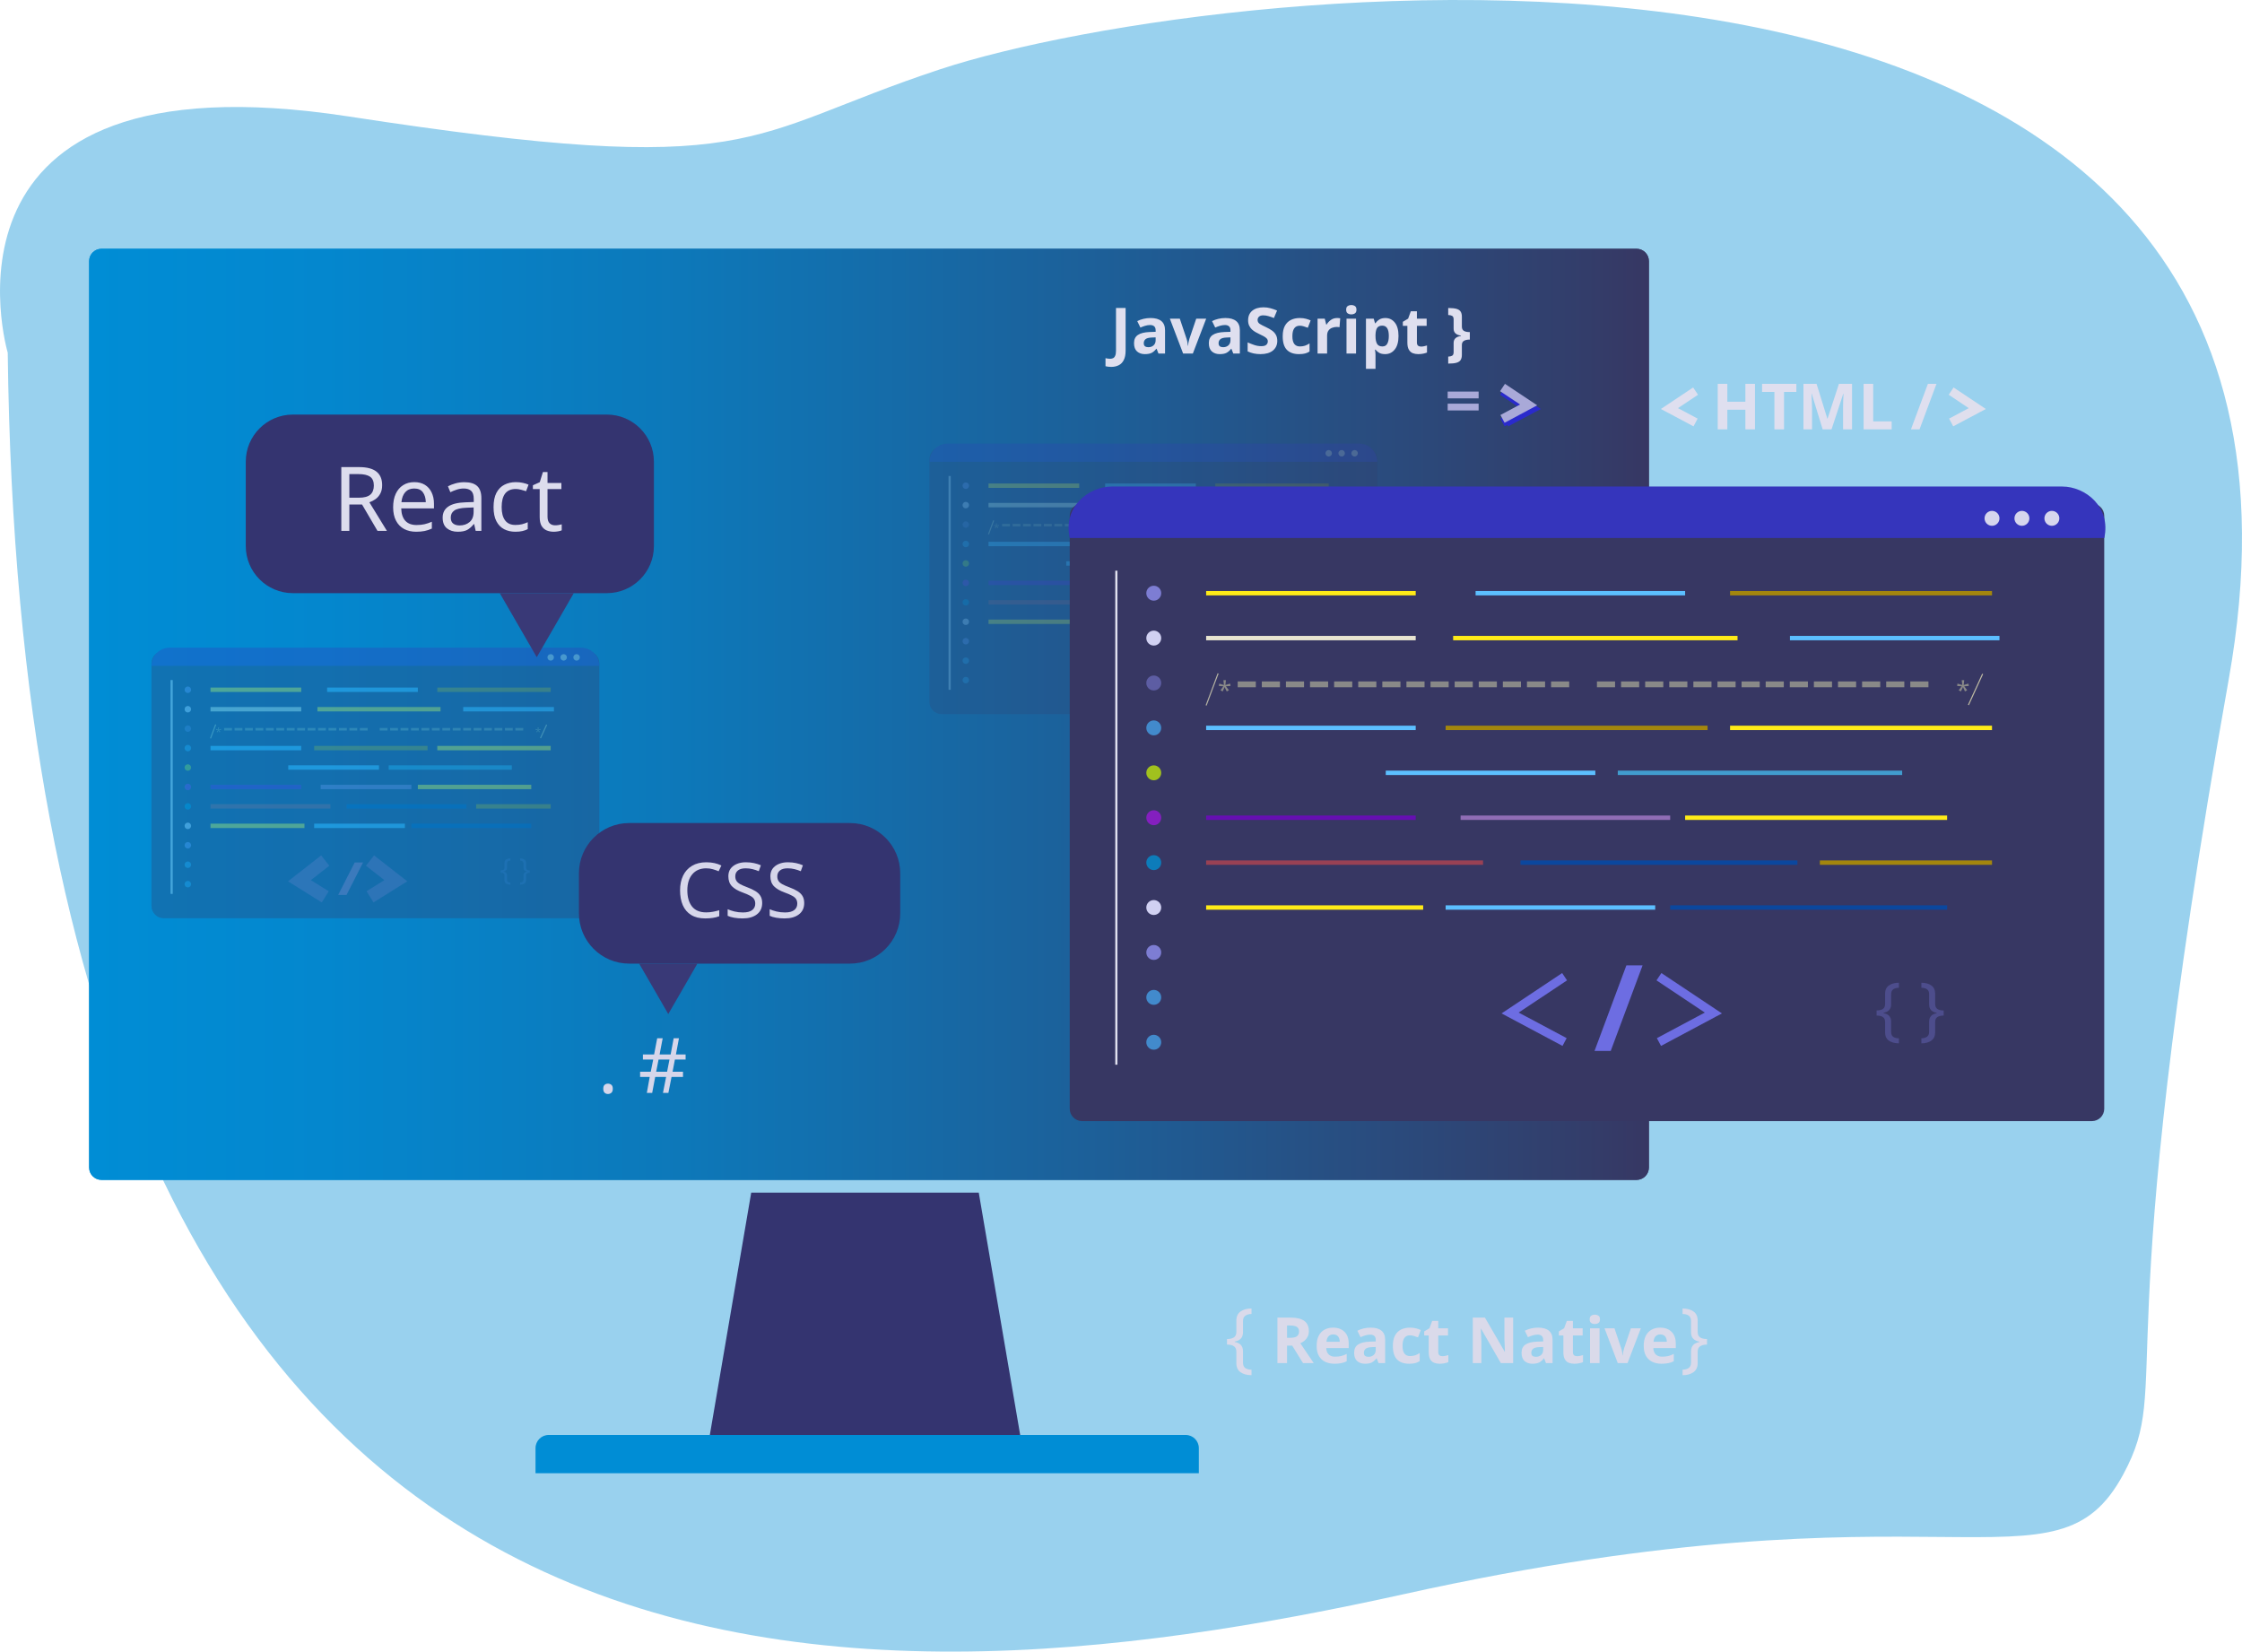
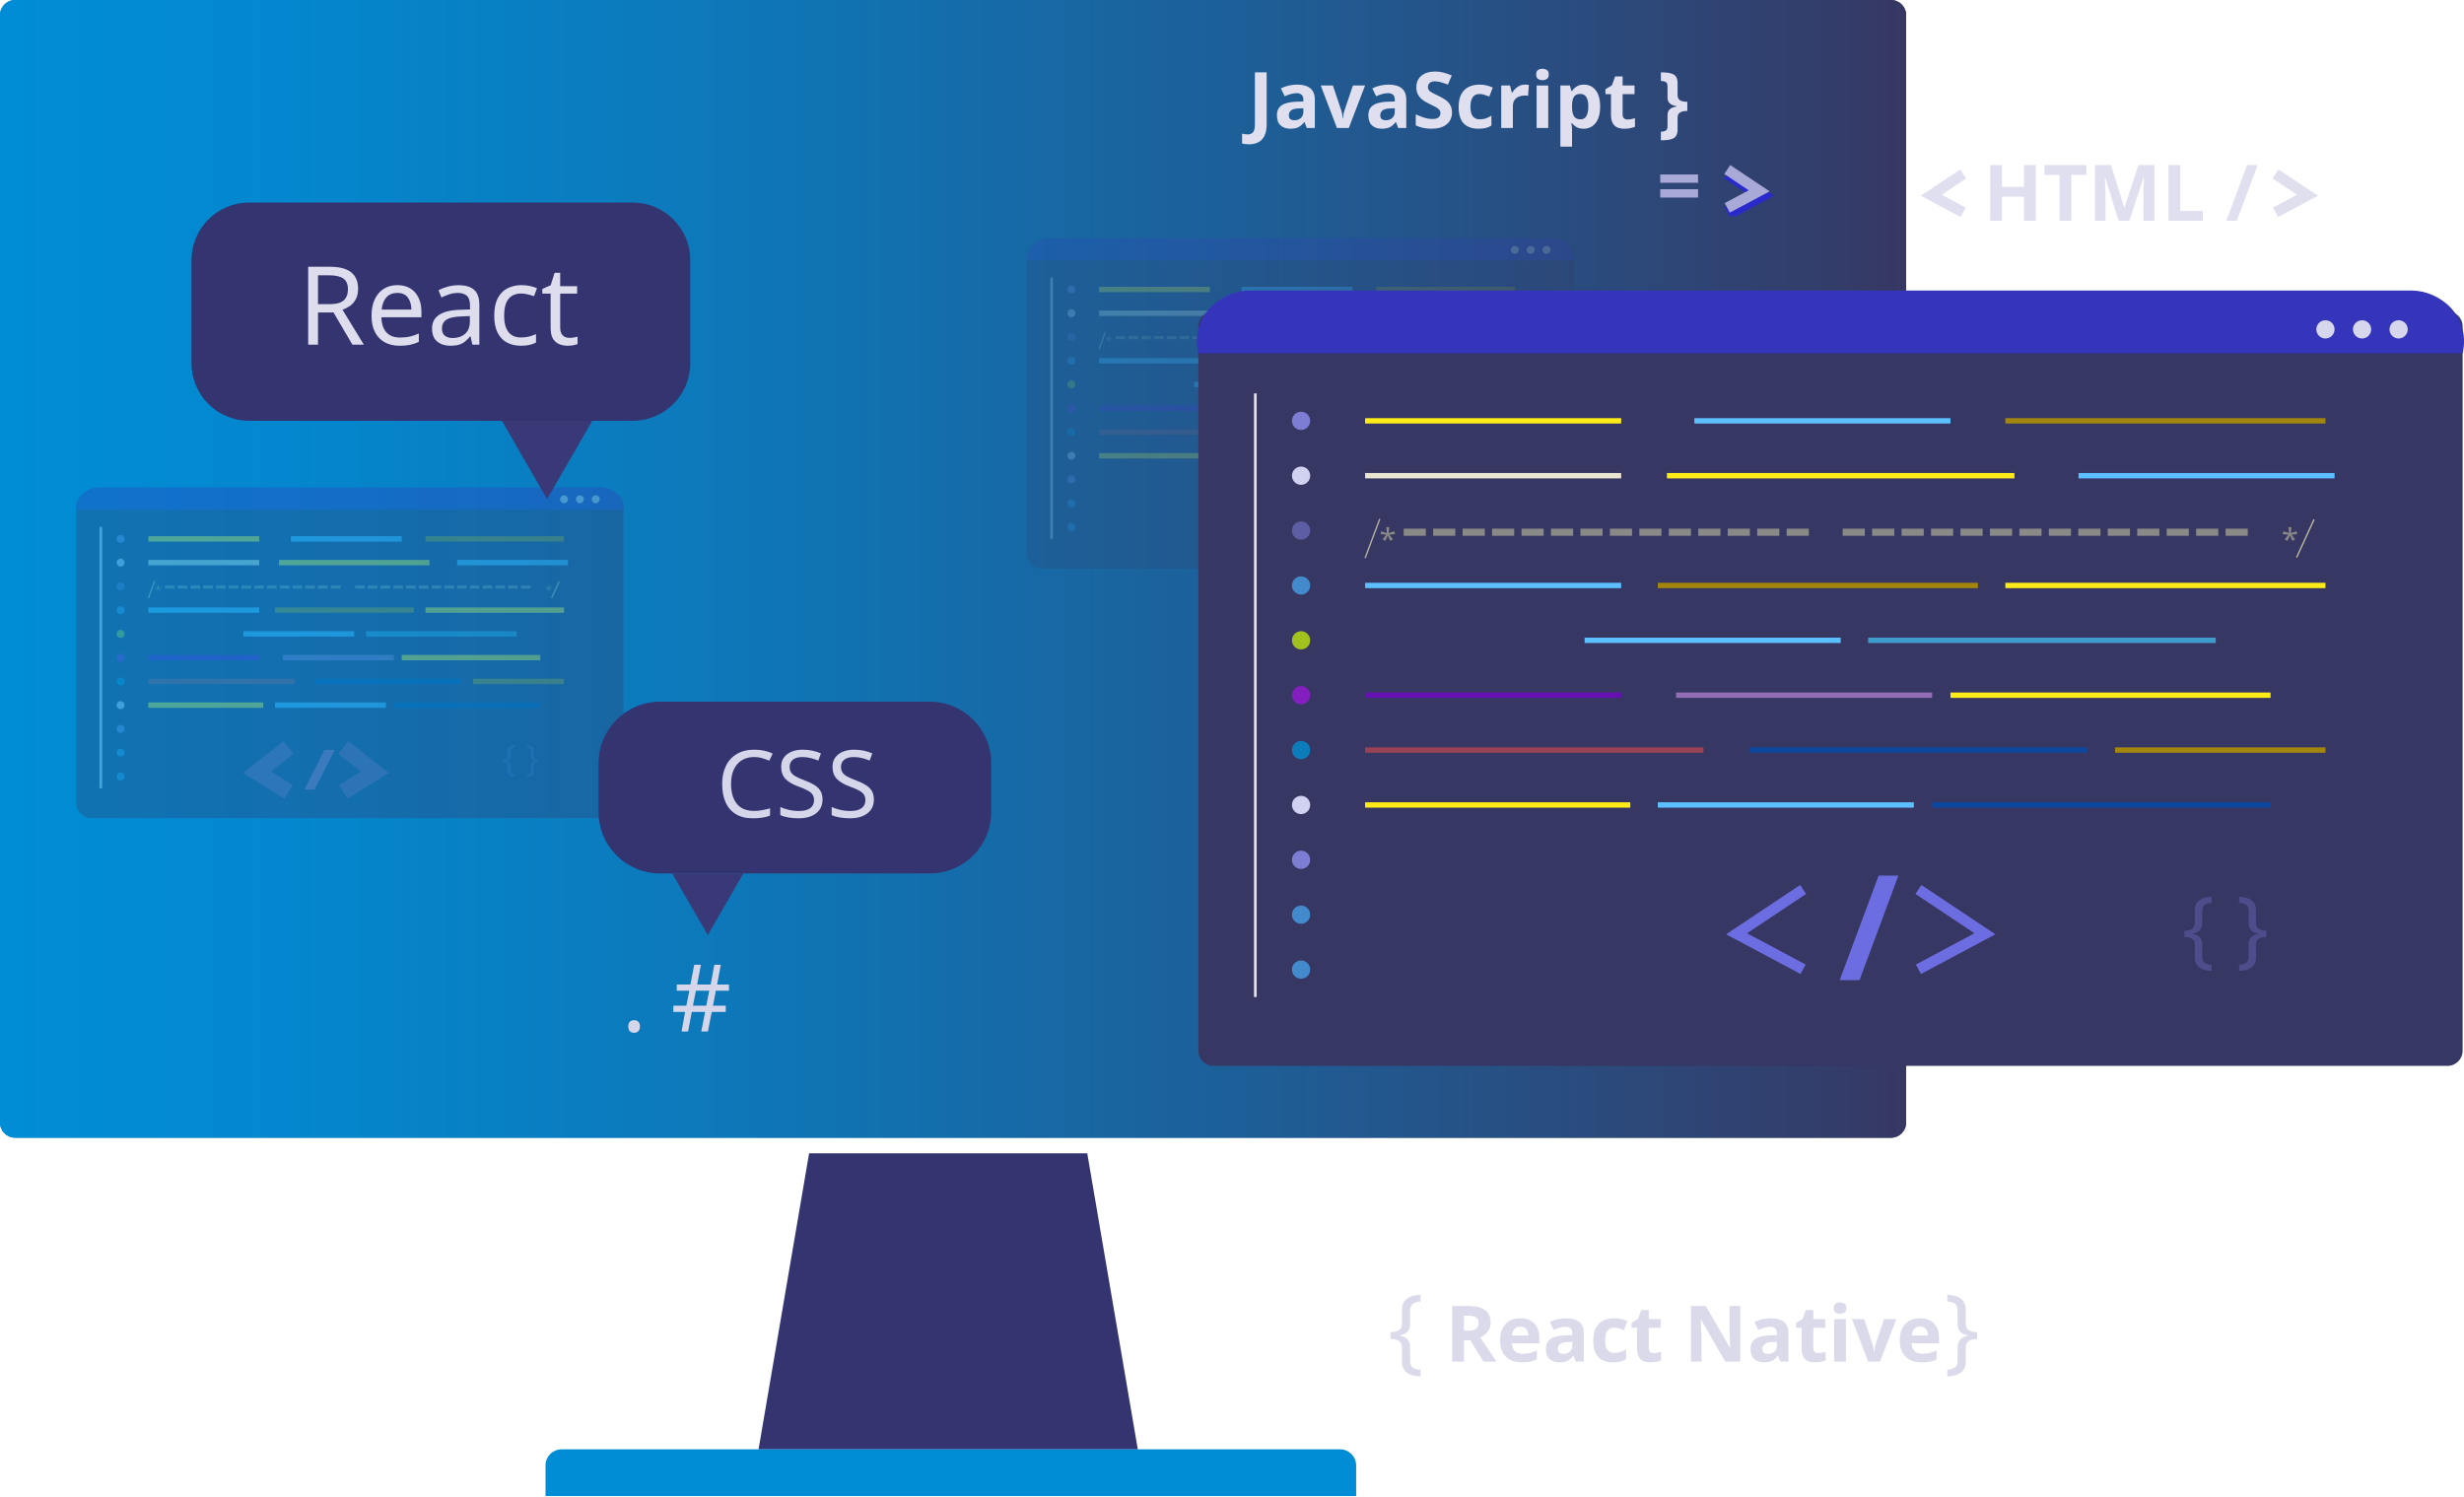
- <svg xmlns="http://www.w3.org/2000/svg" xmlns:xlink="http://www.w3.org/1999/xlink" id="fd7f854c-6d46-4a77-a318-3d06eaa56673" data-name="Layer 1" width="510.38" height="375.94" viewBox="0 0 510.38 375.94">
+ <svg xmlns="http://www.w3.org/2000/svg" xmlns:xlink="http://www.w3.org/1999/xlink" id="ebf5d1b9-e337-46e1-a2cc-7b027ea24fc8" data-name="Layer 1" width="458.99" height="278.73" viewBox="0 0 458.99 278.73">
  <defs>
-     <linearGradient id="a94eb6e7-9416-4952-9f81-fb5a372fd0a3" x1="20.29" y1="162.6" x2="375.36" y2="162.6" gradientUnits="userSpaceOnUse">
+     <linearGradient id="e8cfd962-7f03-438c-91d5-0fcecd98f221" y1="105.97" x2="355.07" y2="105.97" gradientUnits="userSpaceOnUse">
      <stop offset="0" stop-color="#008dd5" />
      <stop offset="0.15" stop-color="#0487ce" />
      <stop offset="0.38" stop-color="#0d78b9" />
      <stop offset="0.65" stop-color="#1d5f98" />
      <stop offset="0.96" stop-color="#333d6a" />
      <stop offset="1" stop-color="#373763" />
    </linearGradient>
-     <linearGradient id="aa267046-02d0-4669-a486-af7d7f063258" x1="90.42" y1="219.66" x2="445.49" y2="219.66" xlink:href="#a94eb6e7-9416-4952-9f81-fb5a372fd0a3" />
+     <linearGradient id="fccdc6cd-1908-475e-8290-a154508d2659" x1="90.42" y1="219.66" x2="445.49" y2="219.66" xlink:href="#e8cfd962-7f03-438c-91d5-0fcecd98f221" />
  </defs>
-   <path d="M71.89,137.35S51.52,68.5,149.5,83.57c94,14.45,89,4.32,134.68-10.75C347.32,52,611.51,20.59,577.5,211.64c-28.09,157.81-12.39,159.46-24,181-15.59,29-40.48,0-163.6,27.26C263.72,447.81,75.76,460.85,71.89,137.35Z" transform="translate(-70.13 -57.06)" fill="#008dd5" opacity="0.4" />
-   <rect x="20.29" y="56.63" width="355.07" height="211.95" rx="2.81" fill="url(#a94eb6e7-9416-4952-9f81-fb5a372fd0a3)" />
-   <path d="M441.49,117.69v204H94.42V117.69H441.49m1.19-4H93.23a2.81,2.81,0,0,0-2.81,2.81V322.83a2.81,2.81,0,0,0,2.81,2.81H442.68a2.81,2.81,0,0,0,2.81-2.81V116.5a2.81,2.81,0,0,0-2.81-2.81Z" transform="translate(-70.13 -57.06)" fill="url(#aa267046-02d0-4669-a486-af7d7f063258)" />
-   <polygon points="232.24 326.64 161.59 326.64 171.01 271.48 222.81 271.48 232.24 326.64" fill="#343470" />
-   <path d="M124.91,326.64h145a3,3,0,0,1,3,3v5.71a0,0,0,0,1,0,0h-151a0,0,0,0,1,0,0v-5.71A3,3,0,0,1,124.91,326.64Z" fill="#008dd5" />
+   <rect width="355.07" height="211.95" rx="2.81" fill="url(#e8cfd962-7f03-438c-91d5-0fcecd98f221)" />
+   <path d="M441.49,117.69v204H94.42V117.69H441.49m1.19-4H93.23a2.81,2.81,0,0,0-2.81,2.81V322.83a2.81,2.81,0,0,0,2.81,2.81H442.68a2.81,2.81,0,0,0,2.81-2.81V116.5a2.81,2.81,0,0,0-2.81-2.81Z" transform="translate(-90.42 -113.69)" fill="url(#fccdc6cd-1908-475e-8290-a154508d2659)" />
+   <polygon points="211.95 270.02 141.3 270.02 150.72 214.85 202.53 214.85 211.95 270.02" fill="#343470" />
+   <path d="M104.62,270h145a3,3,0,0,1,3,3v5.71a0,0,0,0,1,0,0h-151a0,0,0,0,1,0,0V273a3,3,0,0,1,3-3Z" fill="#008dd5" />
  <g opacity="0.3">
-     <rect x="34.48" y="148.18" width="101.95" height="60.85" rx="2.81" fill="#373763" />
-     <path d="M104.61,208.63h0a4.14,4.14,0,0,1,4.15-4.14h93.65a4.14,4.14,0,0,1,4.15,4.14h0" transform="translate(-70.13 -57.06)" fill="#3535bc" />
-     <circle cx="125.36" cy="149.64" r="0.74" fill="#d6d6ed" />
-     <circle cx="128.31" cy="149.64" r="0.74" fill="#d6d6ed" />
-     <circle cx="131.26" cy="149.64" r="0.74" fill="#d6d6ed" />
-     <line x1="39.07" y1="154.8" x2="39.07" y2="203.48" fill="none" stroke="#e1e1ef" stroke-miterlimit="10" stroke-width="0.5" />
-     <circle cx="42.76" cy="157.01" r="0.74" fill="#7d7dd3" />
-     <circle cx="42.76" cy="192.41" r="0.74" fill="#7d7dd3" />
-     <circle cx="42.76" cy="161.44" r="0.74" fill="#d1d1f2" />
-     <circle cx="42.76" cy="187.99" r="0.74" fill="#d1d1f2" />
-     <circle cx="42.76" cy="165.86" r="0.74" fill="#5d5da3" />
-     <circle cx="42.76" cy="170.29" r="0.74" fill="#428acc" />
-     <circle cx="42.76" cy="201.26" r="0.74" fill="#428acc" />
-     <circle cx="42.76" cy="196.84" r="0.74" fill="#428acc" />
-     <circle cx="42.76" cy="174.71" r="0.74" fill="#a1c11e" />
-     <circle cx="42.76" cy="179.14" r="0.74" fill="#841fbf" />
-     <circle cx="42.76" cy="183.56" r="0.74" fill="#0d7cba" />
-     <line x1="47.92" y1="157.01" x2="68.57" y2="157.01" fill="none" stroke="#ffeb17" stroke-miterlimit="10" />
-     <line x1="99.55" y1="170.29" x2="125.36" y2="170.29" fill="none" stroke="#ffeb17" stroke-miterlimit="10" />
-     <line x1="95.12" y1="179.14" x2="120.94" y2="179.14" fill="none" stroke="#ffeb17" stroke-miterlimit="10" />
-     <line x1="72.26" y1="161.44" x2="100.28" y2="161.44" fill="none" stroke="#ffeb17" stroke-miterlimit="10" />
-     <line x1="47.92" y1="187.99" x2="69.31" y2="187.99" fill="none" stroke="#ffeb17" stroke-miterlimit="10" />
-     <line x1="47.92" y1="161.44" x2="68.57" y2="161.44" fill="none" stroke="#e8e5d1" stroke-miterlimit="10" />
-     <line x1="47.92" y1="183.56" x2="75.21" y2="183.56" fill="none" stroke="#994154" stroke-miterlimit="10" />
-     <line x1="78.9" y1="183.56" x2="106.18" y2="183.56" fill="none" stroke="#0b479e" stroke-miterlimit="10" />
-     <line x1="93.65" y1="187.99" x2="120.94" y2="187.99" fill="none" stroke="#0b479e" stroke-miterlimit="10" />
-     <line x1="74.47" y1="157.01" x2="95.12" y2="157.01" fill="none" stroke="#5cbfff" stroke-miterlimit="10" />
-     <line x1="88.48" y1="174.71" x2="116.51" y2="174.71" fill="none" stroke="#419cce" stroke-miterlimit="10" />
-     <line x1="105.45" y1="161.44" x2="126.1" y2="161.44" fill="none" stroke="#5cbfff" stroke-miterlimit="10" />
-     <line x1="47.92" y1="170.29" x2="68.57" y2="170.29" fill="none" stroke="#5cbfff" stroke-miterlimit="10" />
-     <line x1="65.62" y1="174.71" x2="86.27" y2="174.71" fill="none" stroke="#5cbfff" stroke-miterlimit="10" />
-     <line x1="71.52" y1="187.99" x2="92.17" y2="187.99" fill="none" stroke="#5cbfff" stroke-miterlimit="10" />
-     <line x1="47.92" y1="179.14" x2="68.57" y2="179.14" fill="none" stroke="#660fb2" stroke-miterlimit="10" />
-     <line x1="73" y1="179.14" x2="93.65" y2="179.14" fill="none" stroke="#906db5" stroke-miterlimit="10" />
-     <line x1="99.55" y1="157.01" x2="125.36" y2="157.01" fill="none" stroke="#a3860d" stroke-miterlimit="10" />
-     <line x1="71.52" y1="170.29" x2="97.33" y2="170.29" fill="none" stroke="#a3860d" stroke-miterlimit="10" />
-     <line x1="108.4" y1="183.56" x2="125.36" y2="183.56" fill="none" stroke="#a3860d" stroke-miterlimit="10" />
-     <line x1="49.1" y1="164.92" x2="47.92" y2="168.08" fill="none" stroke="#b5b3a3" stroke-miterlimit="10" stroke-width="0.25" />
-     <text transform="translate(49.07 167.46)" font-size="2.46" fill="#898988" font-family="Avenir-Light, Avenir" font-weight="300">*</text>
-     <line x1="124.44" y1="164.97" x2="123.04" y2="168.03" fill="none" stroke="#bfbba3" stroke-miterlimit="10" stroke-width="0.25" />
-     <text transform="matrix(-1, 0, 0, 1, 123.17, 167.46)" font-size="2.46" fill="#898988" font-family="Avenir-Light, Avenir" font-weight="300">*</text>
-     <text transform="translate(50.73 167.97)" font-size="7.38" fill="#898988" font-family="Avenir-Light, Avenir" font-weight="300">--------------</text>
-     <text transform="translate(86.14 167.97)" font-size="7.38" fill="#898988" font-family="Avenir-Light, Avenir" font-weight="300">--------------</text>
-     <text transform="translate(112.02 200.29)" font-size="6.85" fill="#4d4d8c" font-family="Avenir-Light, Avenir" font-weight="300">
+     <rect x="14.19" y="91.55" width="101.95" height="60.85" rx="2.81" fill="#373763" />
+     <path d="M104.61,208.63h0a4.14,4.14,0,0,1,4.15-4.14h93.65a4.14,4.14,0,0,1,4.15,4.14h0" transform="translate(-90.42 -113.69)" fill="#3535bc" />
+     <circle cx="105.07" cy="93.01" r="0.74" fill="#d6d6ed" />
+     <circle cx="108.02" cy="93.01" r="0.74" fill="#d6d6ed" />
+     <circle cx="110.97" cy="93.01" r="0.74" fill="#d6d6ed" />
+     <line x1="18.78" y1="98.17" x2="18.78" y2="146.85" fill="none" stroke="#e1e1ef" stroke-miterlimit="10" stroke-width="0.5" />
+     <circle cx="22.47" cy="100.39" r="0.74" fill="#7d7dd3" />
+     <circle cx="22.47" cy="135.79" r="0.74" fill="#7d7dd3" />
+     <circle cx="22.47" cy="104.81" r="0.74" fill="#d1d1f2" />
+     <circle cx="22.47" cy="131.36" r="0.74" fill="#d1d1f2" />
+     <circle cx="22.47" cy="109.24" r="0.74" fill="#5d5da3" />
+     <circle cx="22.47" cy="113.66" r="0.74" fill="#428acc" />
+     <circle cx="22.47" cy="144.64" r="0.74" fill="#428acc" />
+     <circle cx="22.47" cy="140.21" r="0.74" fill="#428acc" />
+     <circle cx="22.47" cy="118.09" r="0.74" fill="#a1c11e" />
+     <circle cx="22.47" cy="122.51" r="0.74" fill="#841fbf" />
+     <circle cx="22.47" cy="126.94" r="0.74" fill="#0d7cba" />
+     <line x1="27.63" y1="100.39" x2="48.28" y2="100.39" fill="none" stroke="#ffeb17" stroke-miterlimit="10" />
+     <line x1="79.26" y1="113.66" x2="105.07" y2="113.66" fill="none" stroke="#ffeb17" stroke-miterlimit="10" />
+     <line x1="74.83" y1="122.51" x2="100.65" y2="122.51" fill="none" stroke="#ffeb17" stroke-miterlimit="10" />
+     <line x1="51.97" y1="104.81" x2="80" y2="104.81" fill="none" stroke="#ffeb17" stroke-miterlimit="10" />
+     <line x1="27.63" y1="131.36" x2="49.02" y2="131.36" fill="none" stroke="#ffeb17" stroke-miterlimit="10" />
+     <line x1="27.63" y1="104.81" x2="48.28" y2="104.81" fill="none" stroke="#e8e5d1" stroke-miterlimit="10" />
+     <line x1="27.63" y1="126.94" x2="54.92" y2="126.94" fill="none" stroke="#994154" stroke-miterlimit="10" />
+     <line x1="58.61" y1="126.94" x2="85.9" y2="126.94" fill="none" stroke="#0b479e" stroke-miterlimit="10" />
+     <line x1="73.36" y1="131.36" x2="100.65" y2="131.36" fill="none" stroke="#0b479e" stroke-miterlimit="10" />
+     <line x1="54.18" y1="100.39" x2="74.83" y2="100.39" fill="none" stroke="#5cbfff" stroke-miterlimit="10" />
+     <line x1="68.2" y1="118.09" x2="96.22" y2="118.09" fill="none" stroke="#419cce" stroke-miterlimit="10" />
+     <line x1="85.16" y1="104.81" x2="105.81" y2="104.81" fill="none" stroke="#5cbfff" stroke-miterlimit="10" />
+     <line x1="27.63" y1="113.66" x2="48.28" y2="113.66" fill="none" stroke="#5cbfff" stroke-miterlimit="10" />
+     <line x1="45.33" y1="118.09" x2="65.98" y2="118.09" fill="none" stroke="#5cbfff" stroke-miterlimit="10" />
+     <line x1="51.23" y1="131.36" x2="71.88" y2="131.36" fill="none" stroke="#5cbfff" stroke-miterlimit="10" />
+     <line x1="27.63" y1="122.51" x2="48.28" y2="122.51" fill="none" stroke="#660fb2" stroke-miterlimit="10" />
+     <line x1="52.71" y1="122.51" x2="73.36" y2="122.51" fill="none" stroke="#906db5" stroke-miterlimit="10" />
+     <line x1="79.26" y1="100.39" x2="105.07" y2="100.39" fill="none" stroke="#a3860d" stroke-miterlimit="10" />
+     <line x1="51.23" y1="113.66" x2="77.05" y2="113.66" fill="none" stroke="#a3860d" stroke-miterlimit="10" />
+     <line x1="88.11" y1="126.94" x2="105.07" y2="126.94" fill="none" stroke="#a3860d" stroke-miterlimit="10" />
+     <line x1="28.81" y1="108.29" x2="27.63" y2="111.45" fill="none" stroke="#b5b3a3" stroke-miterlimit="10" stroke-width="0.25" />
+     <text transform="translate(28.78 110.83)" font-size="2.46" fill="#898988" font-family="Avenir-Light, Avenir" font-weight="300">*</text>
+     <line x1="104.15" y1="108.34" x2="102.75" y2="111.4" fill="none" stroke="#bfbba3" stroke-miterlimit="10" stroke-width="0.25" />
+     <text transform="matrix(-1, 0, 0, 1, 102.89, 110.83)" font-size="2.46" fill="#898988" font-family="Avenir-Light, Avenir" font-weight="300">*</text>
+     <text transform="translate(30.44 111.34)" font-size="7.38" fill="#898988" font-family="Avenir-Light, Avenir" font-weight="300">--------------</text>
+     <text transform="translate(65.85 111.34)" font-size="7.38" fill="#898988" font-family="Avenir-Light, Avenir" font-weight="300">--------------</text>
+     <text transform="translate(91.73 143.66)" font-size="6.85" fill="#4d4d8c" font-family="Avenir-Light, Avenir" font-weight="300">
      <tspan xml:space="preserve"> { }</tspan>
    </text>
  </g>
  <g opacity="0.2">
-     <rect x="211.58" y="101.72" width="101.95" height="60.85" rx="2.81" fill="#373763" />
-     <path d="M281.72,162.18h0a4.14,4.14,0,0,1,4.14-4.15h93.66a4.14,4.14,0,0,1,4.14,4.15h0" transform="translate(-70.13 -57.06)" fill="#3535bc" />
-     <circle cx="302.47" cy="103.18" r="0.74" fill="#d6d6ed" />
-     <circle cx="305.42" cy="103.18" r="0.74" fill="#d6d6ed" />
-     <circle cx="308.37" cy="103.18" r="0.74" fill="#d6d6ed" />
-     <line x1="216.18" y1="108.35" x2="216.18" y2="157.02" fill="none" stroke="#e1e1ef" stroke-miterlimit="10" stroke-width="0.5" />
-     <circle cx="219.86" cy="110.56" r="0.74" fill="#7d7dd3" />
-     <circle cx="219.86" cy="145.96" r="0.74" fill="#7d7dd3" />
-     <circle cx="219.86" cy="114.98" r="0.74" fill="#d1d1f2" />
-     <circle cx="219.86" cy="141.53" r="0.74" fill="#d1d1f2" />
-     <circle cx="219.86" cy="119.41" r="0.74" fill="#5d5da3" />
-     <circle cx="219.86" cy="123.83" r="0.74" fill="#428acc" />
-     <circle cx="219.86" cy="154.81" r="0.74" fill="#428acc" />
-     <circle cx="219.86" cy="150.39" r="0.74" fill="#428acc" />
-     <circle cx="219.86" cy="128.26" r="0.74" fill="#a1c11e" />
-     <circle cx="219.86" cy="132.68" r="0.74" fill="#841fbf" />
-     <circle cx="219.86" cy="137.11" r="0.74" fill="#0d7cba" />
-     <line x1="225.03" y1="110.56" x2="245.68" y2="110.56" fill="none" stroke="#ffeb17" stroke-miterlimit="10" />
-     <line x1="276.65" y1="123.83" x2="302.47" y2="123.83" fill="none" stroke="#ffeb17" stroke-miterlimit="10" />
-     <line x1="272.23" y1="132.68" x2="298.04" y2="132.68" fill="none" stroke="#ffeb17" stroke-miterlimit="10" />
-     <line x1="249.36" y1="114.98" x2="277.39" y2="114.98" fill="none" stroke="#ffeb17" stroke-miterlimit="10" />
-     <line x1="225.03" y1="141.53" x2="246.41" y2="141.53" fill="none" stroke="#ffeb17" stroke-miterlimit="10" />
-     <line x1="225.03" y1="114.98" x2="245.68" y2="114.98" fill="none" stroke="#e8e5d1" stroke-miterlimit="10" />
-     <line x1="225.03" y1="137.11" x2="252.31" y2="137.11" fill="none" stroke="#994154" stroke-miterlimit="10" />
-     <line x1="256" y1="137.11" x2="283.29" y2="137.11" fill="none" stroke="#0b479e" stroke-miterlimit="10" />
-     <line x1="270.75" y1="141.53" x2="298.04" y2="141.53" fill="none" stroke="#0b479e" stroke-miterlimit="10" />
-     <line x1="251.58" y1="110.56" x2="272.23" y2="110.56" fill="none" stroke="#5cbfff" stroke-miterlimit="10" />
-     <line x1="265.59" y1="128.26" x2="293.62" y2="128.26" fill="none" stroke="#419cce" stroke-miterlimit="10" />
-     <line x1="282.55" y1="114.98" x2="303.2" y2="114.98" fill="none" stroke="#5cbfff" stroke-miterlimit="10" />
-     <line x1="225.03" y1="123.83" x2="245.68" y2="123.83" fill="none" stroke="#5cbfff" stroke-miterlimit="10" />
-     <line x1="242.73" y1="128.26" x2="263.38" y2="128.26" fill="none" stroke="#5cbfff" stroke-miterlimit="10" />
-     <line x1="248.63" y1="141.53" x2="269.28" y2="141.53" fill="none" stroke="#5cbfff" stroke-miterlimit="10" />
-     <line x1="225.03" y1="132.68" x2="245.68" y2="132.68" fill="none" stroke="#660fb2" stroke-miterlimit="10" />
-     <line x1="250.1" y1="132.68" x2="270.75" y2="132.68" fill="none" stroke="#906db5" stroke-miterlimit="10" />
-     <line x1="276.65" y1="110.56" x2="302.47" y2="110.56" fill="none" stroke="#a3860d" stroke-miterlimit="10" />
-     <line x1="248.63" y1="123.83" x2="274.44" y2="123.83" fill="none" stroke="#a3860d" stroke-miterlimit="10" />
-     <line x1="285.5" y1="137.11" x2="302.47" y2="137.11" fill="none" stroke="#a3860d" stroke-miterlimit="10" />
-     <line x1="226.21" y1="118.47" x2="225.03" y2="121.62" fill="none" stroke="#b5b3a3" stroke-miterlimit="10" stroke-width="0.25" />
-     <text transform="translate(226.18 121)" font-size="2.46" fill="#898988" font-family="Avenir-Light, Avenir" font-weight="300">*</text>
-     <line x1="301.55" y1="118.51" x2="300.14" y2="121.58" fill="none" stroke="#bfbba3" stroke-miterlimit="10" stroke-width="0.25" />
-     <text transform="matrix(-1, 0, 0, 1, 300.28, 121)" font-size="2.46" fill="#898988" font-family="Avenir-Light, Avenir" font-weight="300">*</text>
-     <text transform="translate(227.84 121.52)" font-size="7.38" fill="#898988" font-family="Avenir-Light, Avenir" font-weight="300">--------------</text>
-     <text transform="translate(263.24 121.52)" font-size="7.38" fill="#898988" font-family="Avenir-Light, Avenir" font-weight="300">--------------</text>
-     <text transform="translate(246.77 155.3)" font-size="11.8" fill="#6d6de2" font-family="Avenir-Black, Avenir" font-weight="800">&lt; / &gt;</text>
-     <text transform="translate(289.12 153.84)" font-size="6.85" fill="#4d4d8c" font-family="Avenir-Light, Avenir" font-weight="300">
+     <rect x="191.3" y="45.1" width="101.95" height="60.85" rx="2.81" fill="#373763" />
+     <path d="M281.72,162.18h0a4.14,4.14,0,0,1,4.14-4.15h93.66a4.14,4.14,0,0,1,4.14,4.15h0" transform="translate(-90.42 -113.69)" fill="#3535bc" />
+     <circle cx="282.18" cy="46.56" r="0.74" fill="#d6d6ed" />
+     <circle cx="285.13" cy="46.56" r="0.74" fill="#d6d6ed" />
+     <circle cx="288.08" cy="46.56" r="0.74" fill="#d6d6ed" />
+     <line x1="195.89" y1="51.72" x2="195.89" y2="100.4" fill="none" stroke="#e1e1ef" stroke-miterlimit="10" stroke-width="0.5" />
+     <circle cx="199.58" cy="53.93" r="0.74" fill="#7d7dd3" />
+     <circle cx="199.58" cy="89.33" r="0.74" fill="#7d7dd3" />
+     <circle cx="199.58" cy="58.36" r="0.74" fill="#d1d1f2" />
+     <circle cx="199.58" cy="84.91" r="0.74" fill="#d1d1f2" />
+     <circle cx="199.58" cy="62.78" r="0.74" fill="#5d5da3" />
+     <circle cx="199.58" cy="67.21" r="0.74" fill="#428acc" />
+     <circle cx="199.58" cy="98.18" r="0.74" fill="#428acc" />
+     <circle cx="199.58" cy="93.76" r="0.74" fill="#428acc" />
+     <circle cx="199.58" cy="71.63" r="0.74" fill="#a1c11e" />
+     <circle cx="199.58" cy="76.06" r="0.74" fill="#841fbf" />
+     <circle cx="199.58" cy="80.48" r="0.74" fill="#0d7cba" />
+     <line x1="204.74" y1="53.93" x2="225.39" y2="53.93" fill="none" stroke="#ffeb17" stroke-miterlimit="10" />
+     <line x1="256.37" y1="67.21" x2="282.18" y2="67.21" fill="none" stroke="#ffeb17" stroke-miterlimit="10" />
+     <line x1="251.94" y1="76.06" x2="277.75" y2="76.06" fill="none" stroke="#ffeb17" stroke-miterlimit="10" />
+     <line x1="229.08" y1="58.36" x2="257.1" y2="58.36" fill="none" stroke="#ffeb17" stroke-miterlimit="10" />
+     <line x1="204.74" y1="84.91" x2="226.13" y2="84.91" fill="none" stroke="#ffeb17" stroke-miterlimit="10" />
+     <line x1="204.74" y1="58.36" x2="225.39" y2="58.36" fill="none" stroke="#e8e5d1" stroke-miterlimit="10" />
+     <line x1="204.74" y1="80.48" x2="232.03" y2="80.48" fill="none" stroke="#994154" stroke-miterlimit="10" />
+     <line x1="235.72" y1="80.48" x2="263" y2="80.48" fill="none" stroke="#0b479e" stroke-miterlimit="10" />
+     <line x1="250.47" y1="84.91" x2="277.75" y2="84.91" fill="none" stroke="#0b479e" stroke-miterlimit="10" />
+     <line x1="231.29" y1="53.93" x2="251.94" y2="53.93" fill="none" stroke="#5cbfff" stroke-miterlimit="10" />
+     <line x1="245.3" y1="71.63" x2="273.33" y2="71.63" fill="none" stroke="#419cce" stroke-miterlimit="10" />
+     <line x1="262.27" y1="58.36" x2="282.92" y2="58.36" fill="none" stroke="#5cbfff" stroke-miterlimit="10" />
+     <line x1="204.74" y1="67.21" x2="225.39" y2="67.21" fill="none" stroke="#5cbfff" stroke-miterlimit="10" />
+     <line x1="222.44" y1="71.63" x2="243.09" y2="71.63" fill="none" stroke="#5cbfff" stroke-miterlimit="10" />
+     <line x1="228.34" y1="84.91" x2="248.99" y2="84.91" fill="none" stroke="#5cbfff" stroke-miterlimit="10" />
+     <line x1="204.74" y1="76.06" x2="225.39" y2="76.06" fill="none" stroke="#660fb2" stroke-miterlimit="10" />
+     <line x1="229.81" y1="76.06" x2="250.47" y2="76.06" fill="none" stroke="#906db5" stroke-miterlimit="10" />
+     <line x1="256.37" y1="53.93" x2="282.18" y2="53.93" fill="none" stroke="#a3860d" stroke-miterlimit="10" />
+     <line x1="228.34" y1="67.21" x2="254.15" y2="67.21" fill="none" stroke="#a3860d" stroke-miterlimit="10" />
+     <line x1="265.22" y1="80.48" x2="282.18" y2="80.48" fill="none" stroke="#a3860d" stroke-miterlimit="10" />
+     <line x1="205.92" y1="61.84" x2="204.74" y2="64.99" fill="none" stroke="#b5b3a3" stroke-miterlimit="10" stroke-width="0.25" />
+     <text transform="translate(205.89 64.38)" font-size="2.46" fill="#898988" font-family="Avenir-Light, Avenir" font-weight="300">*</text>
+     <line x1="281.26" y1="61.88" x2="279.86" y2="64.95" fill="none" stroke="#bfbba3" stroke-miterlimit="10" stroke-width="0.25" />
+     <text transform="matrix(-1, 0, 0, 1, 280, 64.38)" font-size="2.46" fill="#898988" font-family="Avenir-Light, Avenir" font-weight="300">*</text>
+     <text transform="translate(207.55 64.89)" font-size="7.38" fill="#898988" font-family="Avenir-Light, Avenir" font-weight="300">--------------</text>
+     <text transform="translate(242.95 64.89)" font-size="7.38" fill="#898988" font-family="Avenir-Light, Avenir" font-weight="300">--------------</text>
+     <text transform="translate(226.48 98.68)" font-size="11.8" fill="#6d6de2" font-family="Avenir-Black, Avenir" font-weight="800">&lt; / &gt;</text>
+     <text transform="translate(268.83 97.21)" font-size="6.85" fill="#4d4d8c" font-family="Avenir-Light, Avenir" font-weight="300">
      <tspan xml:space="preserve"> { }</tspan>
    </text>
  </g>
-   <rect x="55.95" y="94.37" width="92.91" height="40.65" rx="10.72" fill="#343470" />
-   <polygon points="122.19 135.02 130.62 135.02 126.41 142.31 122.19 149.6 117.98 142.31 113.77 135.02 122.19 135.02" fill="#393977" />
-   <rect x="201.93" y="244.41" width="73.14" height="32" rx="11.44" transform="translate(406.86 463.76) rotate(-180)" fill="#343470" />
-   <polygon points="152.13 219.35 145.5 219.35 148.82 225.09 152.13 230.83 155.45 225.09 158.76 219.35 152.13 219.35" fill="#393977" />
-   <text transform="translate(75.73 120.84)" font-size="20.32" fill="#dddded" font-family="Avenir-Light, Avenir" font-weight="300">React</text>
-   <text transform="translate(274 310.29)" font-size="17.42" fill="#2a2acc" font-family="Avenir-Roman, Avenir">
+   <rect x="35.67" y="37.74" width="92.91" height="40.65" rx="10.72" fill="#343470" />
+   <polygon points="101.91 78.39 110.33 78.39 106.12 85.69 101.91 92.98 97.7 85.69 93.49 78.39 101.91 78.39" fill="#393977" />
+   <rect x="201.93" y="244.41" width="73.14" height="32" rx="11.44" transform="translate(386.57 407.13) rotate(-180)" fill="#343470" />
+   <polygon points="131.85 162.72 125.22 162.72 128.53 168.46 131.85 174.2 135.16 168.46 138.48 162.72 131.85 162.72" fill="#393977" />
+   <text transform="translate(55.44 64.21)" font-size="20.32" fill="#dddded" font-family="Avenir-Light, Avenir" font-weight="300">React</text>
+   <text transform="translate(253.71 253.66)" font-size="17.42" fill="#2a2acc" font-family="Avenir-Roman, Avenir">
    <tspan x="4.84" y="0" fill="#dadaea">{ </tspan>
    <tspan x="15.49" y="0" fill="#dadaea" font-size="14.52" font-family="Avenir-Black, Avenir" font-weight="800">React Native</tspan>
    <tspan x="103.94" y="0" xml:space="preserve" fill="#dadaea"> }</tspan>
  </text>
-   <text transform="translate(153.75 208.89)" font-size="17.42" fill="#d6d6ea" font-family="Avenir-Roman, Avenir">CSS</text>
-   <text transform="translate(136.08 248.78)" font-size="17.42" fill="#d6d6ea" font-family="Avenir-Roman, Avenir">. #</text>
-   <text transform="translate(389.72 97.74)" font-size="14.52" fill="#dfdfef" font-family="Avenir-Black, Avenir" font-weight="800">HTML /</text>
-   <text transform="translate(252.74 80.47)" font-size="14.52" fill="#dfdfef" font-family="Avenir-Black, Avenir" font-weight="800">JavaScript }</text>
-   <text transform="translate(328.93 96.4)" font-size="14.52" fill="#a9a9d8" font-family="Avenir-Black, Avenir" font-weight="800">=</text>
-   <rect x="243.52" y="114.62" width="235.5" height="140.58" rx="2.81" fill="#373763" />
-   <path d="M313.66,179.52h0c-1.62-7.06,4.28-11.71,9.57-11.71H539.58c5.29,0,11.13,4.65,9.58,11.71h0" transform="translate(-70.13 -57.06)" fill="#3535bc" />
-   <circle cx="453.47" cy="117.99" r="1.7" fill="#d6d6ed" />
-   <circle cx="460.28" cy="117.99" r="1.7" fill="#d6d6ed" />
-   <circle cx="467.1" cy="117.99" r="1.7" fill="#d6d6ed" />
-   <line x1="254.13" y1="129.91" x2="254.13" y2="242.36" fill="none" stroke="#e1e1ef" stroke-miterlimit="10" stroke-width="0.5" />
-   <circle cx="262.65" cy="135.03" r="1.7" fill="#7d7dd3" />
-   <circle cx="262.65" cy="216.81" r="1.7" fill="#7d7dd3" />
-   <circle cx="262.65" cy="145.25" r="1.7" fill="#d1d1f2" />
-   <circle cx="262.65" cy="206.58" r="1.7" fill="#d1d1f2" />
-   <circle cx="262.65" cy="155.47" r="1.7" fill="#5d5da3" />
-   <circle cx="262.65" cy="165.69" r="1.7" fill="#428acc" />
-   <circle cx="262.65" cy="237.25" r="1.7" fill="#428acc" />
-   <circle cx="262.65" cy="227.03" r="1.7" fill="#428acc" />
-   <circle cx="262.65" cy="175.92" r="1.7" fill="#a1c11e" />
-   <circle cx="262.65" cy="186.14" r="1.7" fill="#841fbf" />
-   <circle cx="262.65" cy="196.36" r="1.7" fill="#0d7cba" />
-   <line x1="274.57" y1="135.03" x2="322.28" y2="135.03" fill="none" stroke="#ffeb17" stroke-miterlimit="10" />
-   <line x1="393.84" y1="165.69" x2="453.47" y2="165.69" fill="none" stroke="#ffeb17" stroke-miterlimit="10" />
-   <line x1="383.61" y1="186.14" x2="443.25" y2="186.14" fill="none" stroke="#ffeb17" stroke-miterlimit="10" />
-   <line x1="330.8" y1="145.25" x2="395.54" y2="145.25" fill="none" stroke="#ffeb17" stroke-miterlimit="10" />
-   <line x1="274.57" y1="206.58" x2="323.98" y2="206.58" fill="none" stroke="#ffeb17" stroke-miterlimit="10" />
-   <line x1="274.57" y1="145.25" x2="322.28" y2="145.25" fill="none" stroke="#e8e5d1" stroke-miterlimit="10" />
-   <line x1="274.57" y1="196.36" x2="337.61" y2="196.36" fill="none" stroke="#994154" stroke-miterlimit="10" />
-   <line x1="346.13" y1="196.36" x2="409.17" y2="196.36" fill="none" stroke="#0b479e" stroke-miterlimit="10" />
-   <line x1="380.21" y1="206.58" x2="443.25" y2="206.58" fill="none" stroke="#0b479e" stroke-miterlimit="10" />
-   <line x1="335.91" y1="135.03" x2="383.61" y2="135.03" fill="none" stroke="#5cbfff" stroke-miterlimit="10" />
-   <line x1="368.28" y1="175.92" x2="433.02" y2="175.92" fill="none" stroke="#419cce" stroke-miterlimit="10" />
-   <line x1="407.47" y1="145.25" x2="455.17" y2="145.25" fill="none" stroke="#5cbfff" stroke-miterlimit="10" />
-   <line x1="274.57" y1="165.69" x2="322.28" y2="165.69" fill="none" stroke="#5cbfff" stroke-miterlimit="10" />
-   <line x1="315.46" y1="175.92" x2="363.17" y2="175.92" fill="none" stroke="#5cbfff" stroke-miterlimit="10" />
-   <line x1="329.09" y1="206.58" x2="376.8" y2="206.58" fill="none" stroke="#5cbfff" stroke-miterlimit="10" />
-   <line x1="274.57" y1="186.14" x2="322.28" y2="186.14" fill="none" stroke="#660fb2" stroke-miterlimit="10" />
-   <line x1="332.5" y1="186.14" x2="380.21" y2="186.14" fill="none" stroke="#906db5" stroke-miterlimit="10" />
-   <line x1="393.84" y1="135.03" x2="453.47" y2="135.03" fill="none" stroke="#a3860d" stroke-miterlimit="10" />
-   <line x1="329.09" y1="165.69" x2="388.72" y2="165.69" fill="none" stroke="#a3860d" stroke-miterlimit="10" />
-   <line x1="414.28" y1="196.36" x2="453.47" y2="196.36" fill="none" stroke="#a3860d" stroke-miterlimit="10" />
-   <line x1="277.3" y1="153.29" x2="274.57" y2="160.58" fill="none" stroke="#b5b3a3" stroke-miterlimit="10" stroke-width="0.25" />
-   <text transform="translate(277.23 159.16)" font-size="5.7" fill="#898988" font-family="Avenir-Light, Avenir" font-weight="300">*</text>
-   <line x1="451.34" y1="153.4" x2="448.1" y2="160.48" fill="none" stroke="#bfbba3" stroke-miterlimit="10" stroke-width="0.25" />
-   <text transform="matrix(-1, 0, 0, 1, 448.42, 159.16)" font-size="5.7" fill="#898988" font-family="Avenir-Light, Avenir" font-weight="300">*</text>
-   <text transform="translate(281.07 160.35)" font-size="17.04" fill="#898988" font-family="Avenir-Light, Avenir" font-weight="300">--------------</text>
-   <text transform="translate(362.85 160.35)" font-size="17.04" fill="#898988" font-family="Avenir-Light, Avenir" font-weight="300">--------------</text>
-   <text transform="translate(362.8 239.22)" font-size="27.26" fill="#6d6de2" font-family="Avenir-Black, Avenir" font-weight="800">/ </text>
-   <text transform="translate(76.87 203.72) scale(1.37 1)" opacity="0.3" font-size="10.34" fill="#9696e2" font-family="Avenir-Black, Avenir" font-weight="800">/ </text>
-   <text transform="translate(422.64 235)" font-size="15.83" fill="#4d4d8c" font-family="Avenir-Light, Avenir" font-weight="300">
+   <text transform="translate(133.46 152.27)" font-size="17.42" fill="#d6d6ea" font-family="Avenir-Roman, Avenir">CSS</text>
+   <text transform="translate(115.79 192.16)" font-size="17.42" fill="#d6d6ea" font-family="Avenir-Roman, Avenir">. #</text>
+   <text transform="translate(369.43 41.11)" font-size="14.52" fill="#dfdfef" font-family="Avenir-Black, Avenir" font-weight="800">HTML /</text>
+   <text transform="translate(232.45 23.84)" font-size="14.52" fill="#dfdfef" font-family="Avenir-Black, Avenir" font-weight="800">JavaScript }</text>
+   <text transform="translate(308.64 39.77)" font-size="14.52" fill="#a9a9d8" font-family="Avenir-Black, Avenir" font-weight="800">=</text>
+   <rect x="223.23" y="57.99" width="235.5" height="140.58" rx="2.81" fill="#373763" />
+   <path d="M313.66,179.52h0c-1.62-7.06,4.28-11.71,9.57-11.71H539.58c5.29,0,11.13,4.65,9.58,11.71h0" transform="translate(-90.42 -113.69)" fill="#3535bc" />
+   <circle cx="433.18" cy="61.36" r="1.7" fill="#d6d6ed" />
+   <circle cx="440" cy="61.36" r="1.7" fill="#d6d6ed" />
+   <circle cx="446.81" cy="61.36" r="1.7" fill="#d6d6ed" />
+   <line x1="233.84" y1="73.29" x2="233.84" y2="185.74" fill="none" stroke="#e1e1ef" stroke-miterlimit="10" stroke-width="0.5" />
+   <circle cx="242.36" cy="78.4" r="1.7" fill="#7d7dd3" />
+   <circle cx="242.36" cy="160.18" r="1.7" fill="#7d7dd3" />
+   <circle cx="242.36" cy="88.62" r="1.7" fill="#d1d1f2" />
+   <circle cx="242.36" cy="149.96" r="1.7" fill="#d1d1f2" />
+   <circle cx="242.36" cy="98.84" r="1.7" fill="#5d5da3" />
+   <circle cx="242.36" cy="109.07" r="1.7" fill="#428acc" />
+   <circle cx="242.36" cy="180.63" r="1.7" fill="#428acc" />
+   <circle cx="242.36" cy="170.4" r="1.7" fill="#428acc" />
+   <circle cx="242.36" cy="119.29" r="1.7" fill="#a1c11e" />
+   <circle cx="242.36" cy="129.51" r="1.7" fill="#841fbf" />
+   <circle cx="242.36" cy="139.73" r="1.7" fill="#0d7cba" />
+   <line x1="254.29" y1="78.4" x2="301.99" y2="78.4" fill="none" stroke="#ffeb17" stroke-miterlimit="10" />
+   <line x1="373.55" y1="109.07" x2="433.18" y2="109.07" fill="none" stroke="#ffeb17" stroke-miterlimit="10" />
+   <line x1="363.33" y1="129.51" x2="422.96" y2="129.51" fill="none" stroke="#ffeb17" stroke-miterlimit="10" />
+   <line x1="310.51" y1="88.62" x2="375.25" y2="88.62" fill="none" stroke="#ffeb17" stroke-miterlimit="10" />
+   <line x1="254.29" y1="149.96" x2="303.69" y2="149.96" fill="none" stroke="#ffeb17" stroke-miterlimit="10" />
+   <line x1="254.29" y1="88.62" x2="301.99" y2="88.62" fill="none" stroke="#e8e5d1" stroke-miterlimit="10" />
+   <line x1="254.29" y1="139.73" x2="317.32" y2="139.73" fill="none" stroke="#994154" stroke-miterlimit="10" />
+   <line x1="325.84" y1="139.73" x2="388.88" y2="139.73" fill="none" stroke="#0b479e" stroke-miterlimit="10" />
+   <line x1="359.92" y1="149.96" x2="422.96" y2="149.96" fill="none" stroke="#0b479e" stroke-miterlimit="10" />
+   <line x1="315.62" y1="78.4" x2="363.33" y2="78.4" fill="none" stroke="#5cbfff" stroke-miterlimit="10" />
+   <line x1="347.99" y1="119.29" x2="412.74" y2="119.29" fill="none" stroke="#419cce" stroke-miterlimit="10" />
+   <line x1="387.18" y1="88.62" x2="434.88" y2="88.62" fill="none" stroke="#5cbfff" stroke-miterlimit="10" />
+   <line x1="254.29" y1="109.07" x2="301.99" y2="109.07" fill="none" stroke="#5cbfff" stroke-miterlimit="10" />
+   <line x1="295.18" y1="119.29" x2="342.88" y2="119.29" fill="none" stroke="#5cbfff" stroke-miterlimit="10" />
+   <line x1="308.81" y1="149.96" x2="356.51" y2="149.96" fill="none" stroke="#5cbfff" stroke-miterlimit="10" />
+   <line x1="254.29" y1="129.51" x2="301.99" y2="129.51" fill="none" stroke="#660fb2" stroke-miterlimit="10" />
+   <line x1="312.21" y1="129.51" x2="359.92" y2="129.51" fill="none" stroke="#906db5" stroke-miterlimit="10" />
+   <line x1="373.55" y1="78.4" x2="433.18" y2="78.4" fill="none" stroke="#a3860d" stroke-miterlimit="10" />
+   <line x1="308.81" y1="109.07" x2="368.44" y2="109.07" fill="none" stroke="#a3860d" stroke-miterlimit="10" />
+   <line x1="393.99" y1="139.73" x2="433.18" y2="139.73" fill="none" stroke="#a3860d" stroke-miterlimit="10" />
+   <line x1="257.02" y1="96.67" x2="254.29" y2="103.96" fill="none" stroke="#b5b3a3" stroke-miterlimit="10" stroke-width="0.25" />
+   <text transform="translate(256.95 102.53)" font-size="5.7" fill="#898988" font-family="Avenir-Light, Avenir" font-weight="300">*</text>
+   <line x1="431.06" y1="96.77" x2="427.81" y2="103.85" fill="none" stroke="#bfbba3" stroke-miterlimit="10" stroke-width="0.25" />
+   <text transform="matrix(-1, 0, 0, 1, 428.13, 102.53)" font-size="5.7" fill="#898988" font-family="Avenir-Light, Avenir" font-weight="300">*</text>
+   <text transform="translate(260.79 103.72)" font-size="17.04" fill="#898988" font-family="Avenir-Light, Avenir" font-weight="300">--------------</text>
+   <text transform="translate(342.56 103.72)" font-size="17.04" fill="#898988" font-family="Avenir-Light, Avenir" font-weight="300">--------------</text>
+   <text transform="translate(342.51 182.59)" font-size="27.26" fill="#6d6de2" font-family="Avenir-Black, Avenir" font-weight="800">/ </text>
+   <text transform="translate(56.58 147.1) scale(1.37 1)" opacity="0.3" font-size="10.34" fill="#9696e2" font-family="Avenir-Black, Avenir" font-weight="800">/ </text>
+   <text transform="translate(402.35 178.37)" font-size="15.83" fill="#4d4d8c" font-family="Avenir-Light, Avenir" font-weight="300">
    <tspan xml:space="preserve"> { }</tspan>
  </text>
-   <polyline points="356.17 222.33 343.77 230.59 356.17 237.2" fill="none" stroke="#6d6de2" stroke-miterlimit="10" stroke-width="2" />
-   <polyline points="377.65 222.33 390.04 230.59 377.65 237.2" fill="none" stroke="#6d6de2" stroke-miterlimit="10" stroke-width="2" />
+   <polyline points="335.88 165.7 323.48 173.96 335.88 180.57" fill="none" stroke="#6d6de2" stroke-miterlimit="10" stroke-width="2" />
+   <polyline points="357.36 165.7 369.75 173.96 357.36 180.57" fill="none" stroke="#6d6de2" stroke-miterlimit="10" stroke-width="2" />
  <g opacity="0.2">
-     <polyline points="74.04 195.89 68.17 200.48 74.04 204.15" fill="none" stroke="#8f8fe2" stroke-miterlimit="10" stroke-width="3" />
-     <polyline points="84.23 195.89 90.11 200.48 84.23 204.15" fill="none" stroke="#8f8fe2" stroke-miterlimit="10" stroke-width="3" />
+     <polyline points="53.76 139.26 47.88 143.85 53.76 147.52" fill="none" stroke="#8f8fe2" stroke-miterlimit="10" stroke-width="3" />
+     <polyline points="63.94 139.26 69.82 143.85 63.94 147.52" fill="none" stroke="#8f8fe2" stroke-miterlimit="10" stroke-width="3" />
  </g>
-   <polyline points="444.17 89.03 450.12 93 444.17 96.17" fill="none" stroke="#dfdfed" stroke-miterlimit="10" stroke-width="2" />
-   <polyline points="342.86 89.03 348.81 93 342.86 96.17" fill="none" stroke="#2a2acc" stroke-miterlimit="10" stroke-width="2" />
-   <polyline points="342.04 89.03 347.99 93 342.04 96.17" fill="none" stroke="#2a2acc" stroke-miterlimit="10" stroke-width="2" />
-   <polyline points="342.04 88.21 347.99 92.17 342.04 95.35" fill="none" stroke="#a9a9d8" stroke-miterlimit="10" stroke-width="2" />
-   <polyline points="385.99 89.03 380.04 93 385.99 96.17" fill="none" stroke="#dfdfef" stroke-miterlimit="10" stroke-width="2" />
+   <polyline points="423.89 32.41 429.84 36.37 423.89 39.55" fill="none" stroke="#dfdfed" stroke-miterlimit="10" stroke-width="2" />
+   <polyline points="322.57 32.41 328.52 36.37 322.57 39.55" fill="none" stroke="#2a2acc" stroke-miterlimit="10" stroke-width="2" />
+   <polyline points="321.75 32.41 327.7 36.37 321.75 39.55" fill="none" stroke="#2a2acc" stroke-miterlimit="10" stroke-width="2" />
+   <polyline points="321.75 31.58 327.7 35.55 321.75 38.72" fill="none" stroke="#a9a9d8" stroke-miterlimit="10" stroke-width="2" />
+   <polyline points="365.7 32.41 359.76 36.37 365.7 39.55" fill="none" stroke="#dfdfef" stroke-miterlimit="10" stroke-width="2" />
</svg>
